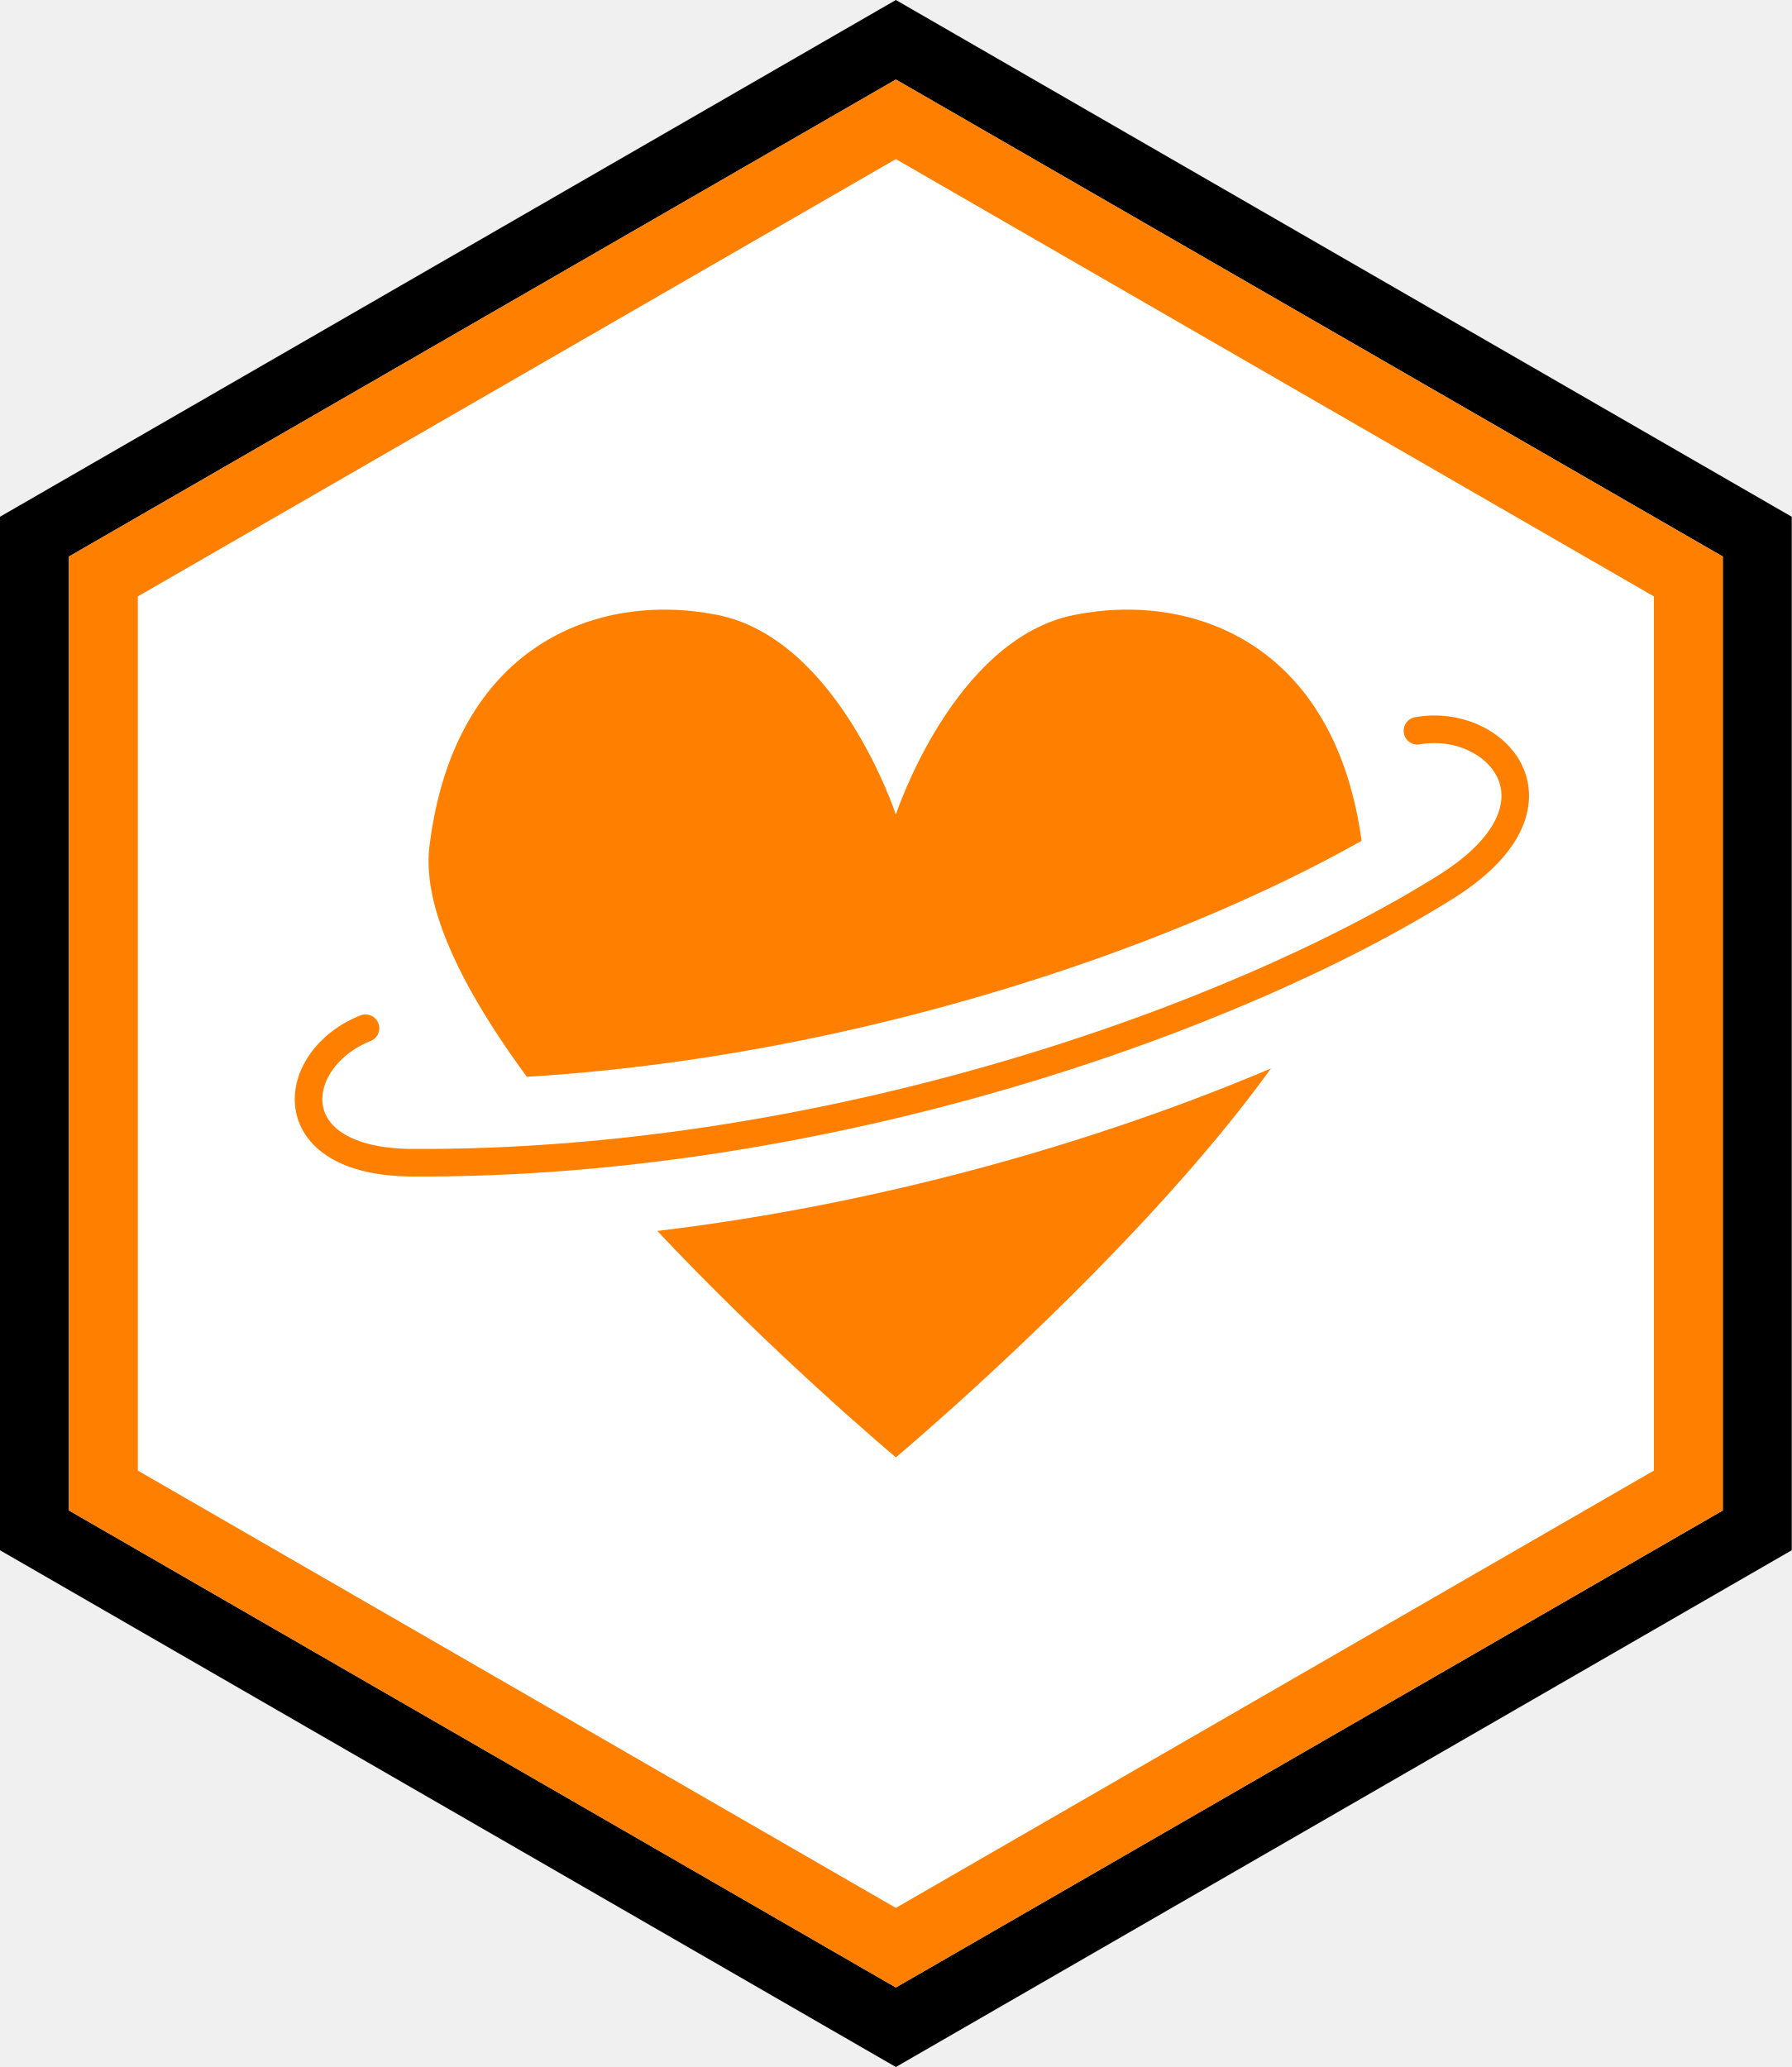
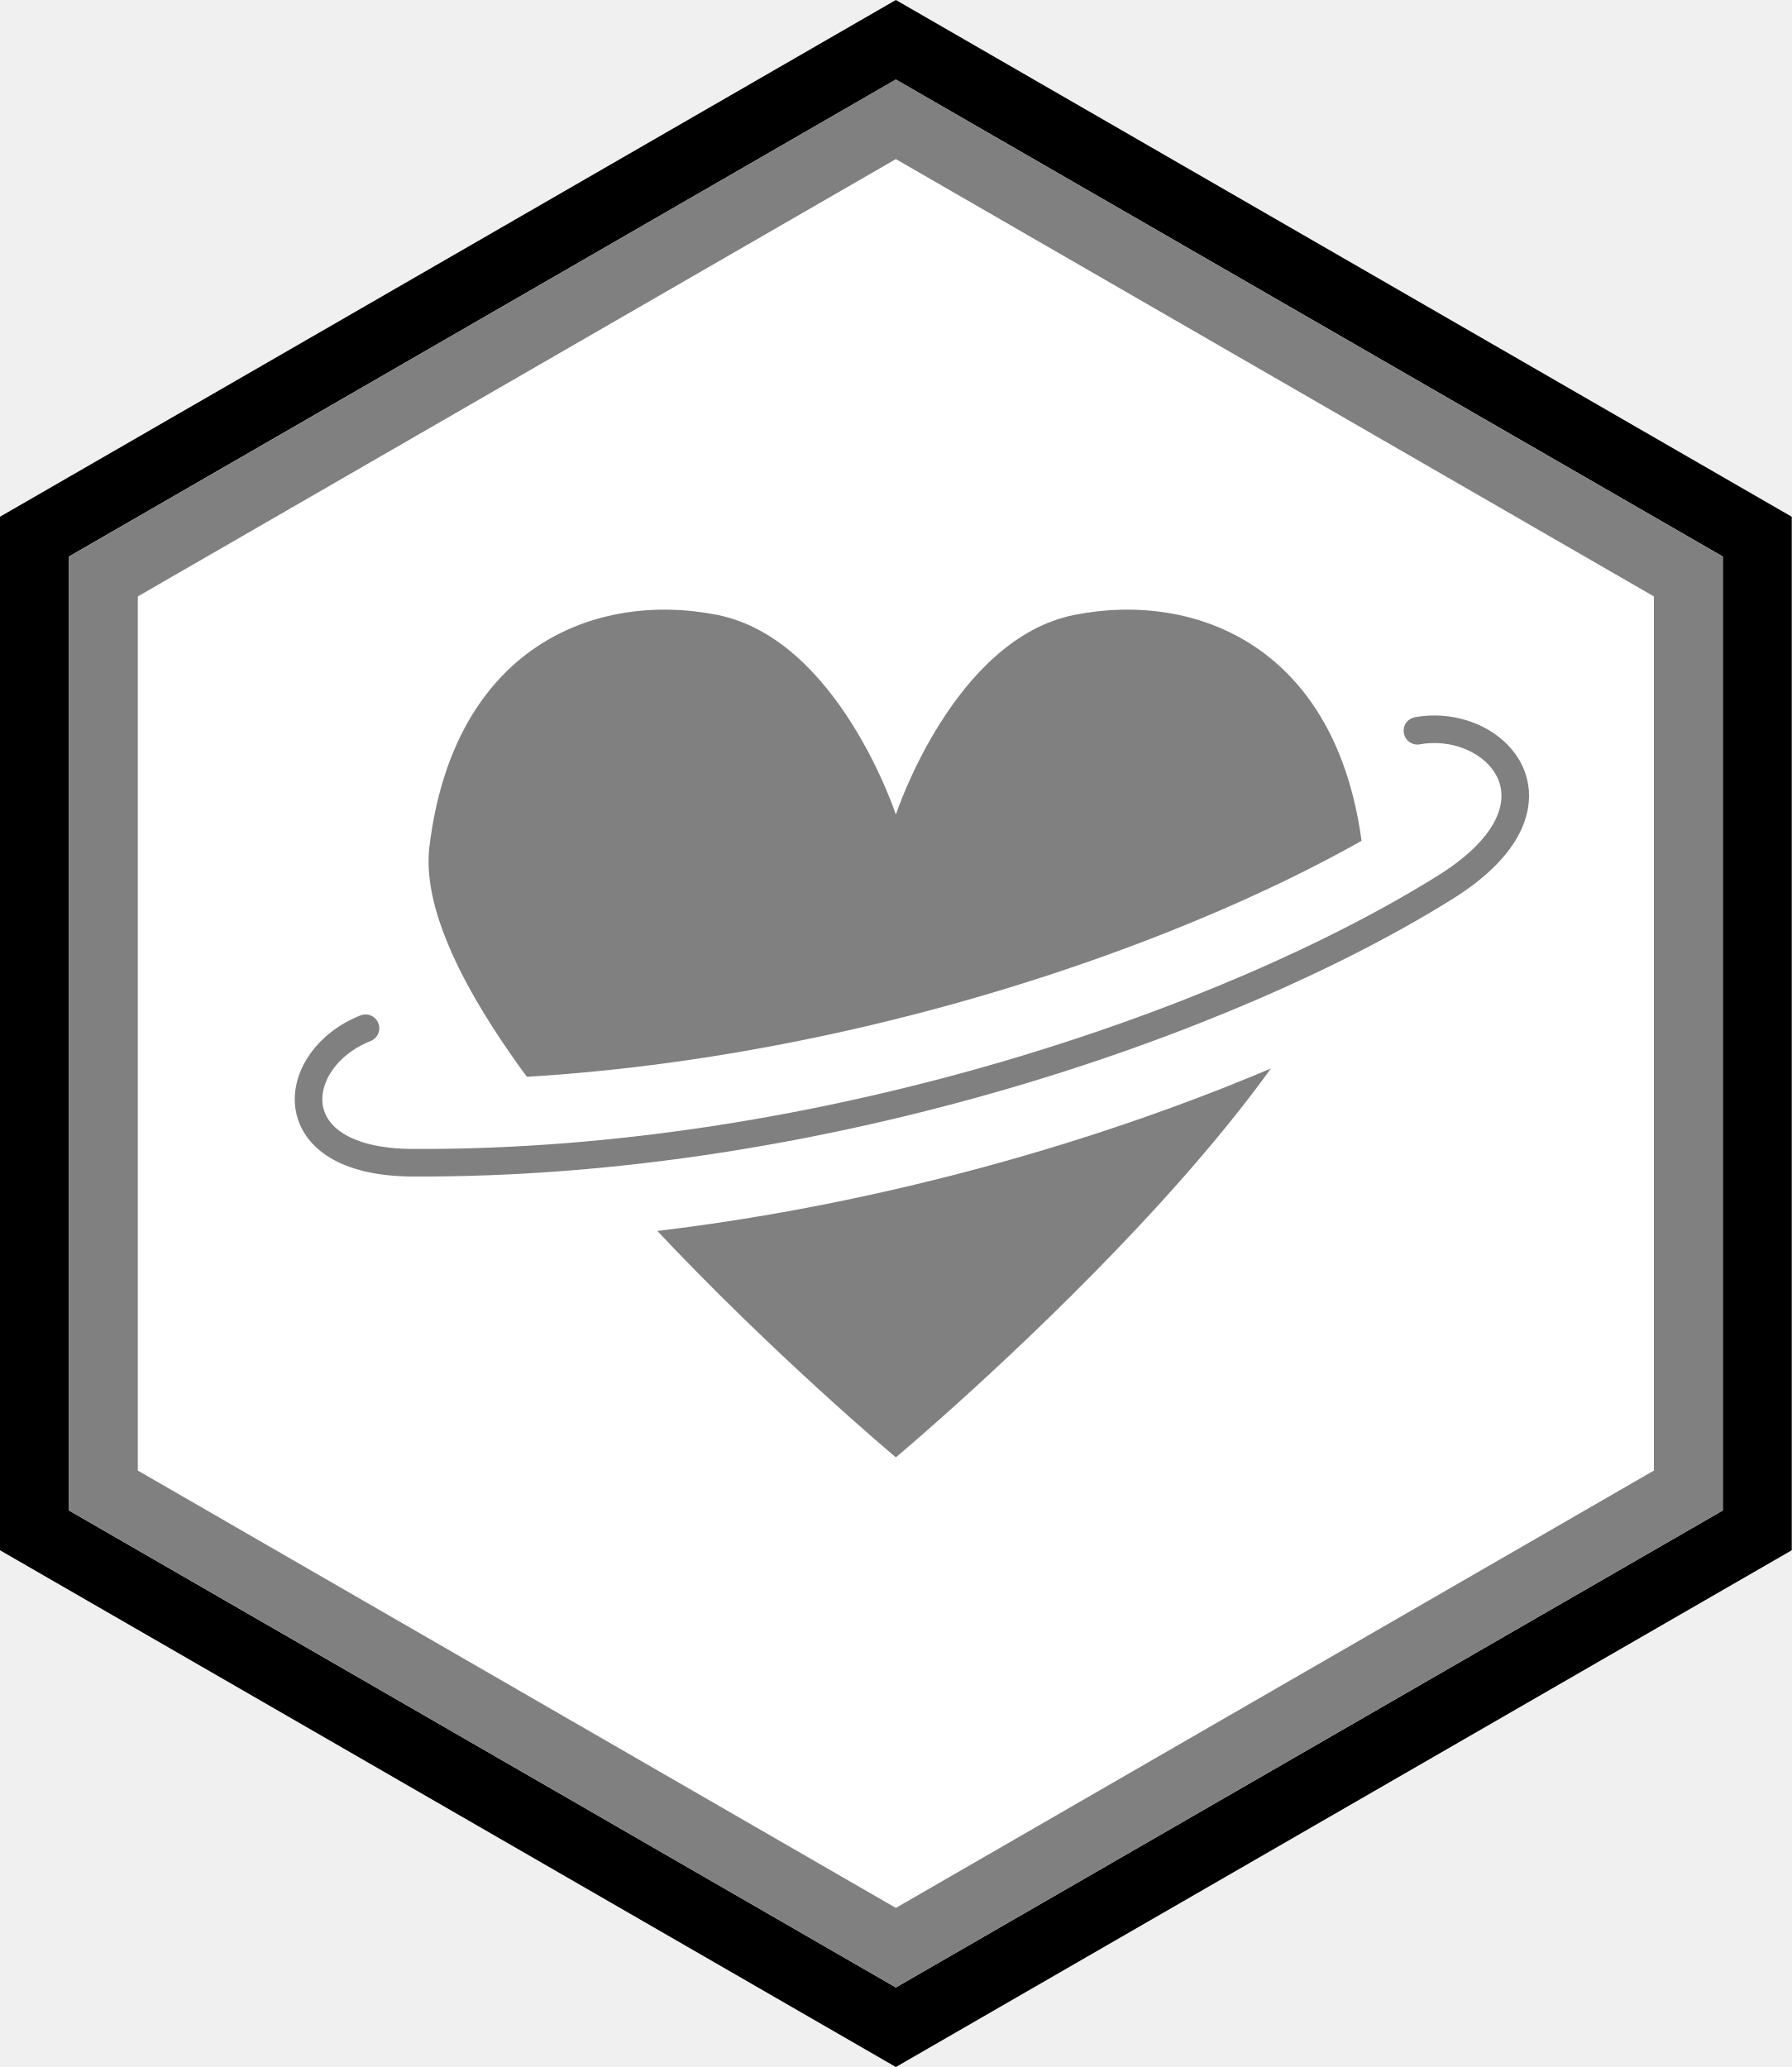
<svg xmlns="http://www.w3.org/2000/svg" viewBox="0 0 130 150" version="1.1" id="svg1" width="130" height="150" xml:space="preserve">
  <defs id="defs1">
    <mask maskUnits="userSpaceOnUse" id="mask-powermask-path-effect4">
      <path id="mask-powermask-path-effect4_box" style="fill:#ffffff;fill-opacity:1" d="M 30.095,43.242 H 99.905 V 106.758 H 30.095 Z" />
      <path style="fill:none;stroke:#000000;stroke-width:12;stroke-linecap:round;stroke-linejoin:round;stroke-dasharray:none" d="M 29.926,84.378 C 59.879,84.525 89.495,73.999 104.882,64.375" id="path4" />
    </mask>
    <filter id="mask-powermask-path-effect4_inverse" style="color-interpolation-filters:sRGB" height="100" width="100" x="-50" y="-50">
      <feColorMatrix id="mask-powermask-path-effect4_primitive1" values="1" type="saturate" result="fbSourceGraphic" />
      <feColorMatrix id="mask-powermask-path-effect4_primitive2" values="-1 0 0 0 1 0 -1 0 0 1 0 0 -1 0 1 0 0 0 1 0 " in="fbSourceGraphic" />
    </filter>
  </defs>
  <polygon points="61.8,53.78 31,71.56 0.2,53.78 0.2,18.22 31,0.44 61.8,18.22 " fill="none" stroke="#ff3b57" stroke-width="1" id="hex-out" style="display:inline;mix-blend-mode:normal;fill:none;fill-opacity:1;stroke:#000000;stroke-width:2.465;stroke-dasharray:none;stroke-dashoffset:0;stroke-opacity:1" transform="matrix(2.029196,0,0,2.027961,2.09495,1.993413)" />
-   <path id="hex-in" style="display:inline;mix-blend-mode:normal;fill:#ffffff;stroke:#ff8000;stroke-width:5;stroke-dasharray:none;stroke-opacity:1" d="m 7.5,41.838 c 0,22.108 0,44.216 0,66.324 19.167,11.06 38.333,22.12 57.5,33.18 19.167,-11.06 38.333,-22.12 57.5,-33.18 0,-22.108 0,-44.216 0,-66.324 C 103.333,30.778 84.167,19.718 65,8.658 45.833,19.718 26.667,30.778 7.5,41.838 Z" />
-   <path style="fill:#ff8000;stroke:none;stroke-linecap:square;stroke-linejoin:round;fill-opacity:1" d="M 31.16,61.412 C 32.949,46.899 43.224,42.889 52.02,44.618 60.815,46.348 65,59.114 65,59.114 c 0,0 4.185,-12.766 12.98,-14.496 8.796,-1.73 19.071,2.281 20.86,16.794 C 100.628,75.925 65,105.758 65,105.758 c 0,0 -35.628,-29.833 -33.84,-44.346 z" id="path1" mask="url(#mask-powermask-path-effect4)" />
-   <path style="fill:none;stroke:#ff8000;stroke-width:2;stroke-linecap:round;stroke-linejoin:round;stroke-dasharray:none;stroke-opacity:1" d="m 26.52,74.617 c -5.568,2.205 -6.487,9.712 3.405,9.761 29.953,0.147 59.57,-10.378 74.956,-20.003 9.554,-5.976 3.664,-12.371 -2.039,-11.343" id="path2" />
+   <path id="hex-in" style="display:inline;mix-blend-mode:normal;fill:#ffffff;stroke:#808080;stroke-width:5;stroke-dasharray:none;stroke-opacity:1" d="m 7.5,41.838 c 0,22.108 0,44.216 0,66.324 19.167,11.06 38.333,22.12 57.5,33.18 19.167,-11.06 38.333,-22.12 57.5,-33.18 0,-22.108 0,-44.216 0,-66.324 C 103.333,30.778 84.167,19.718 65,8.658 45.833,19.718 26.667,30.778 7.5,41.838 Z" />
+   <path style="fill:#808080;stroke:none;stroke-linecap:square;stroke-linejoin:round;fill-opacity:1" d="M 31.16,61.412 C 32.949,46.899 43.224,42.889 52.02,44.618 60.815,46.348 65,59.114 65,59.114 c 0,0 4.185,-12.766 12.98,-14.496 8.796,-1.73 19.071,2.281 20.86,16.794 C 100.628,75.925 65,105.758 65,105.758 c 0,0 -35.628,-29.833 -33.84,-44.346 z" id="path1" mask="url(#mask-powermask-path-effect4)" />
+   <path style="fill:none;stroke:#808080;stroke-width:2;stroke-linecap:round;stroke-linejoin:round;stroke-dasharray:none;stroke-opacity:1" d="m 26.52,74.617 c -5.568,2.205 -6.487,9.712 3.405,9.761 29.953,0.147 59.57,-10.378 74.956,-20.003 9.554,-5.976 3.664,-12.371 -2.039,-11.343" id="path2" />
</svg>
